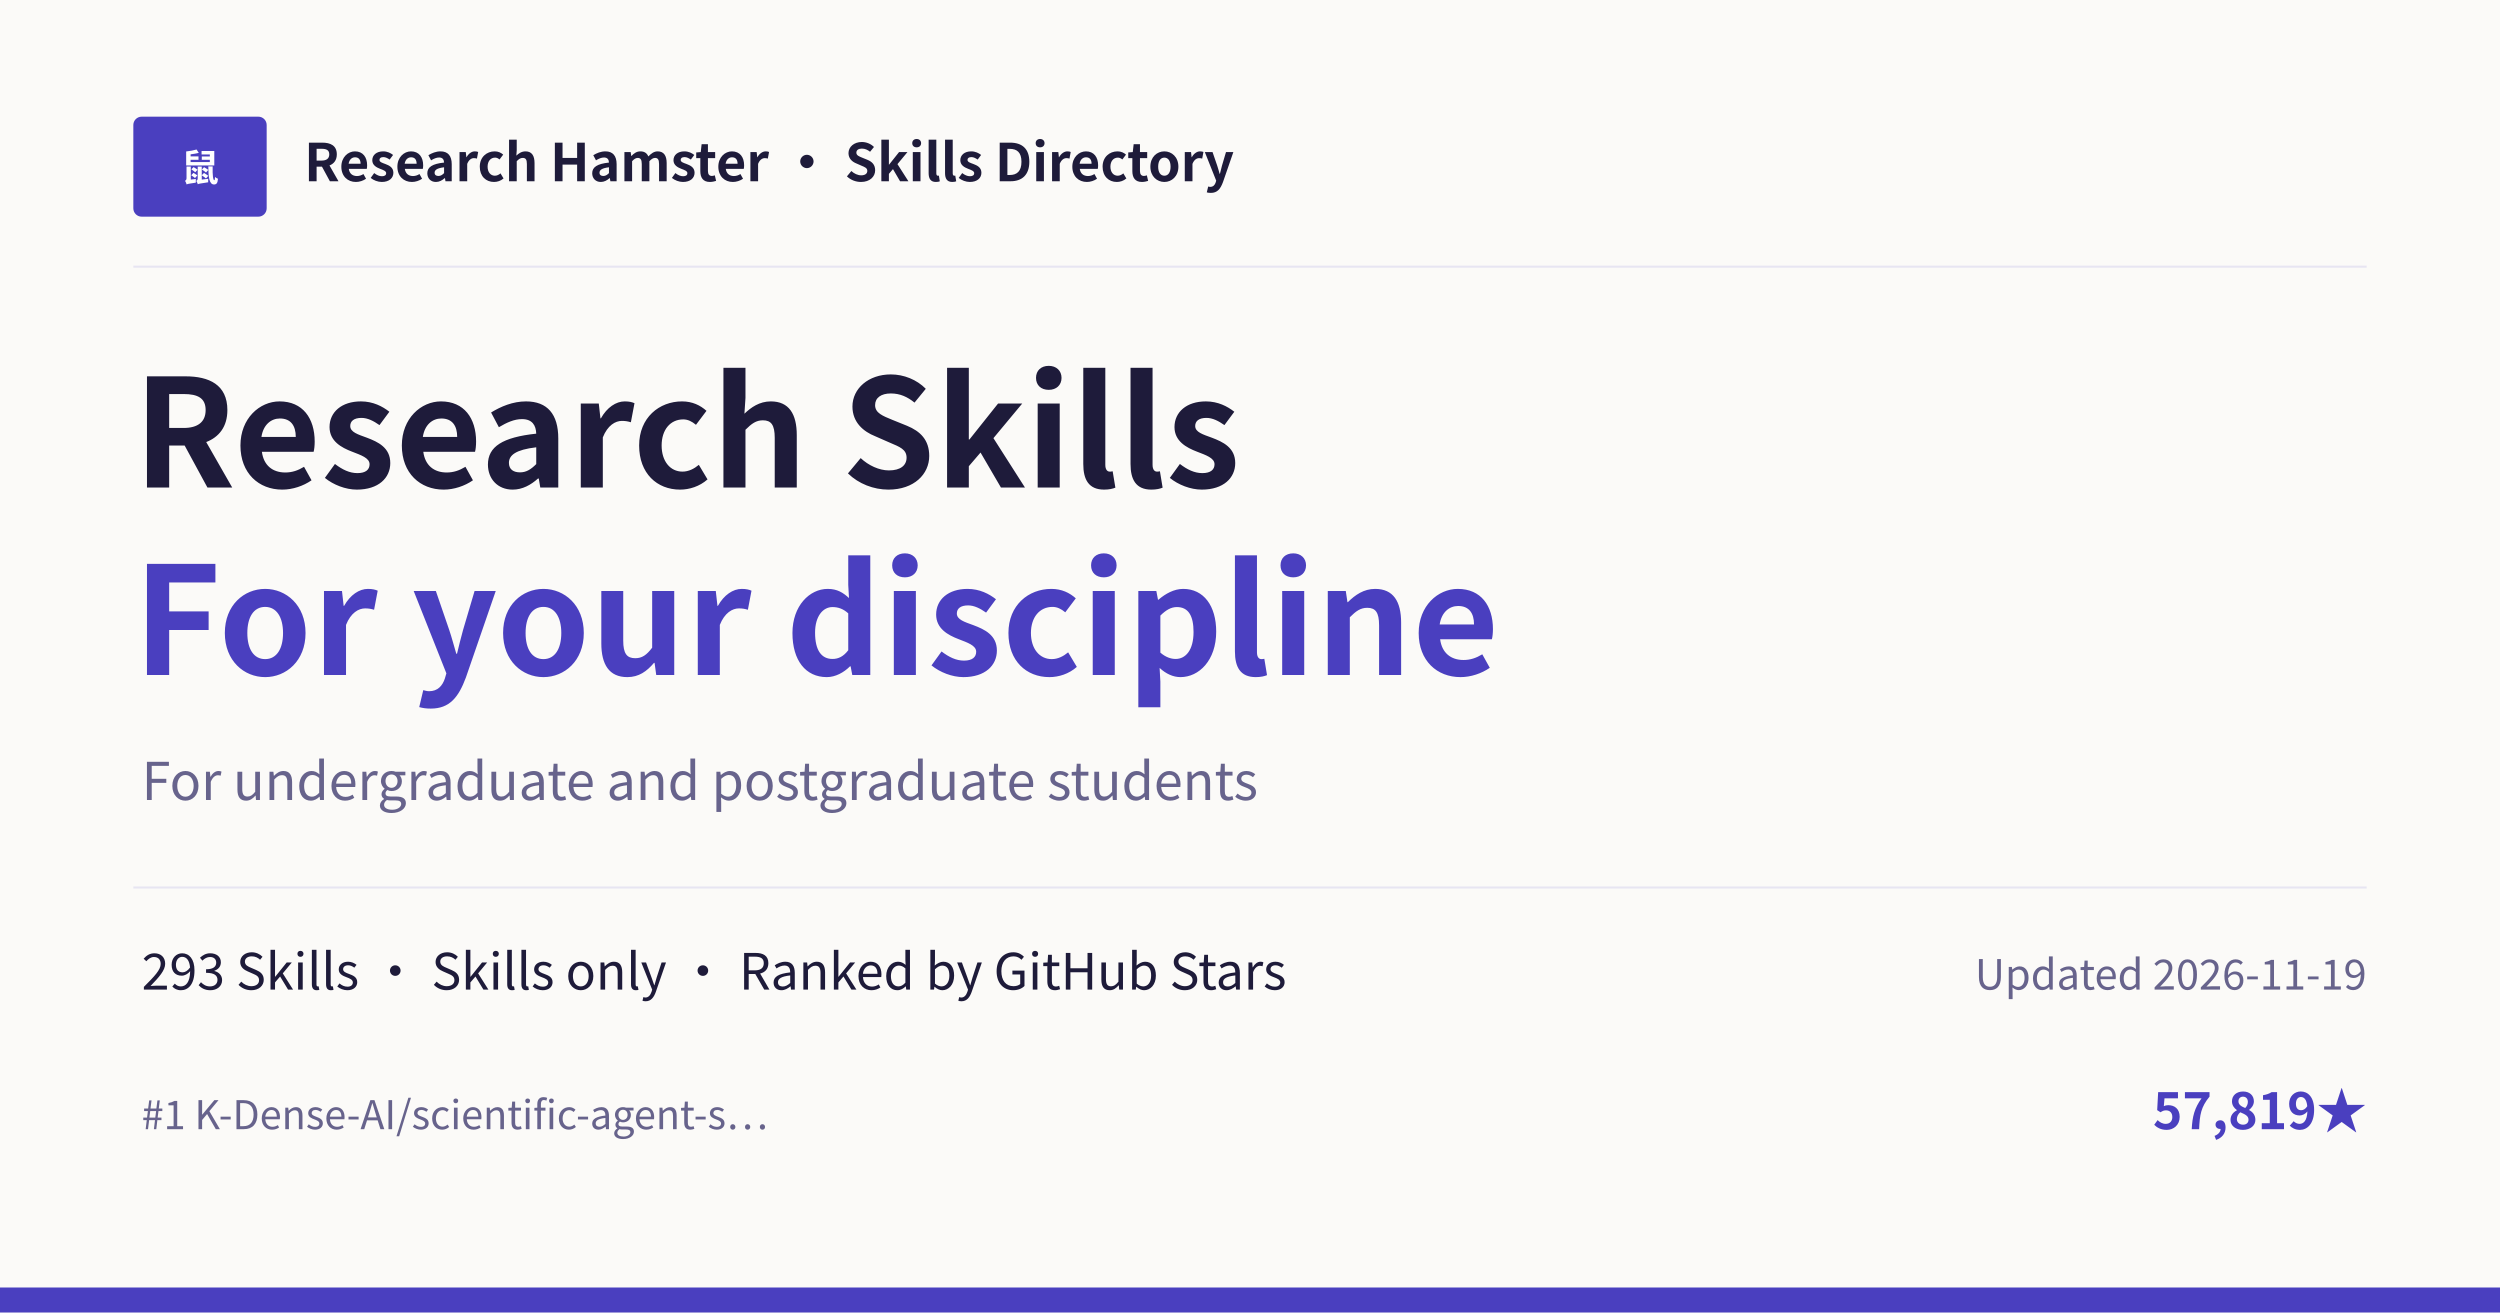
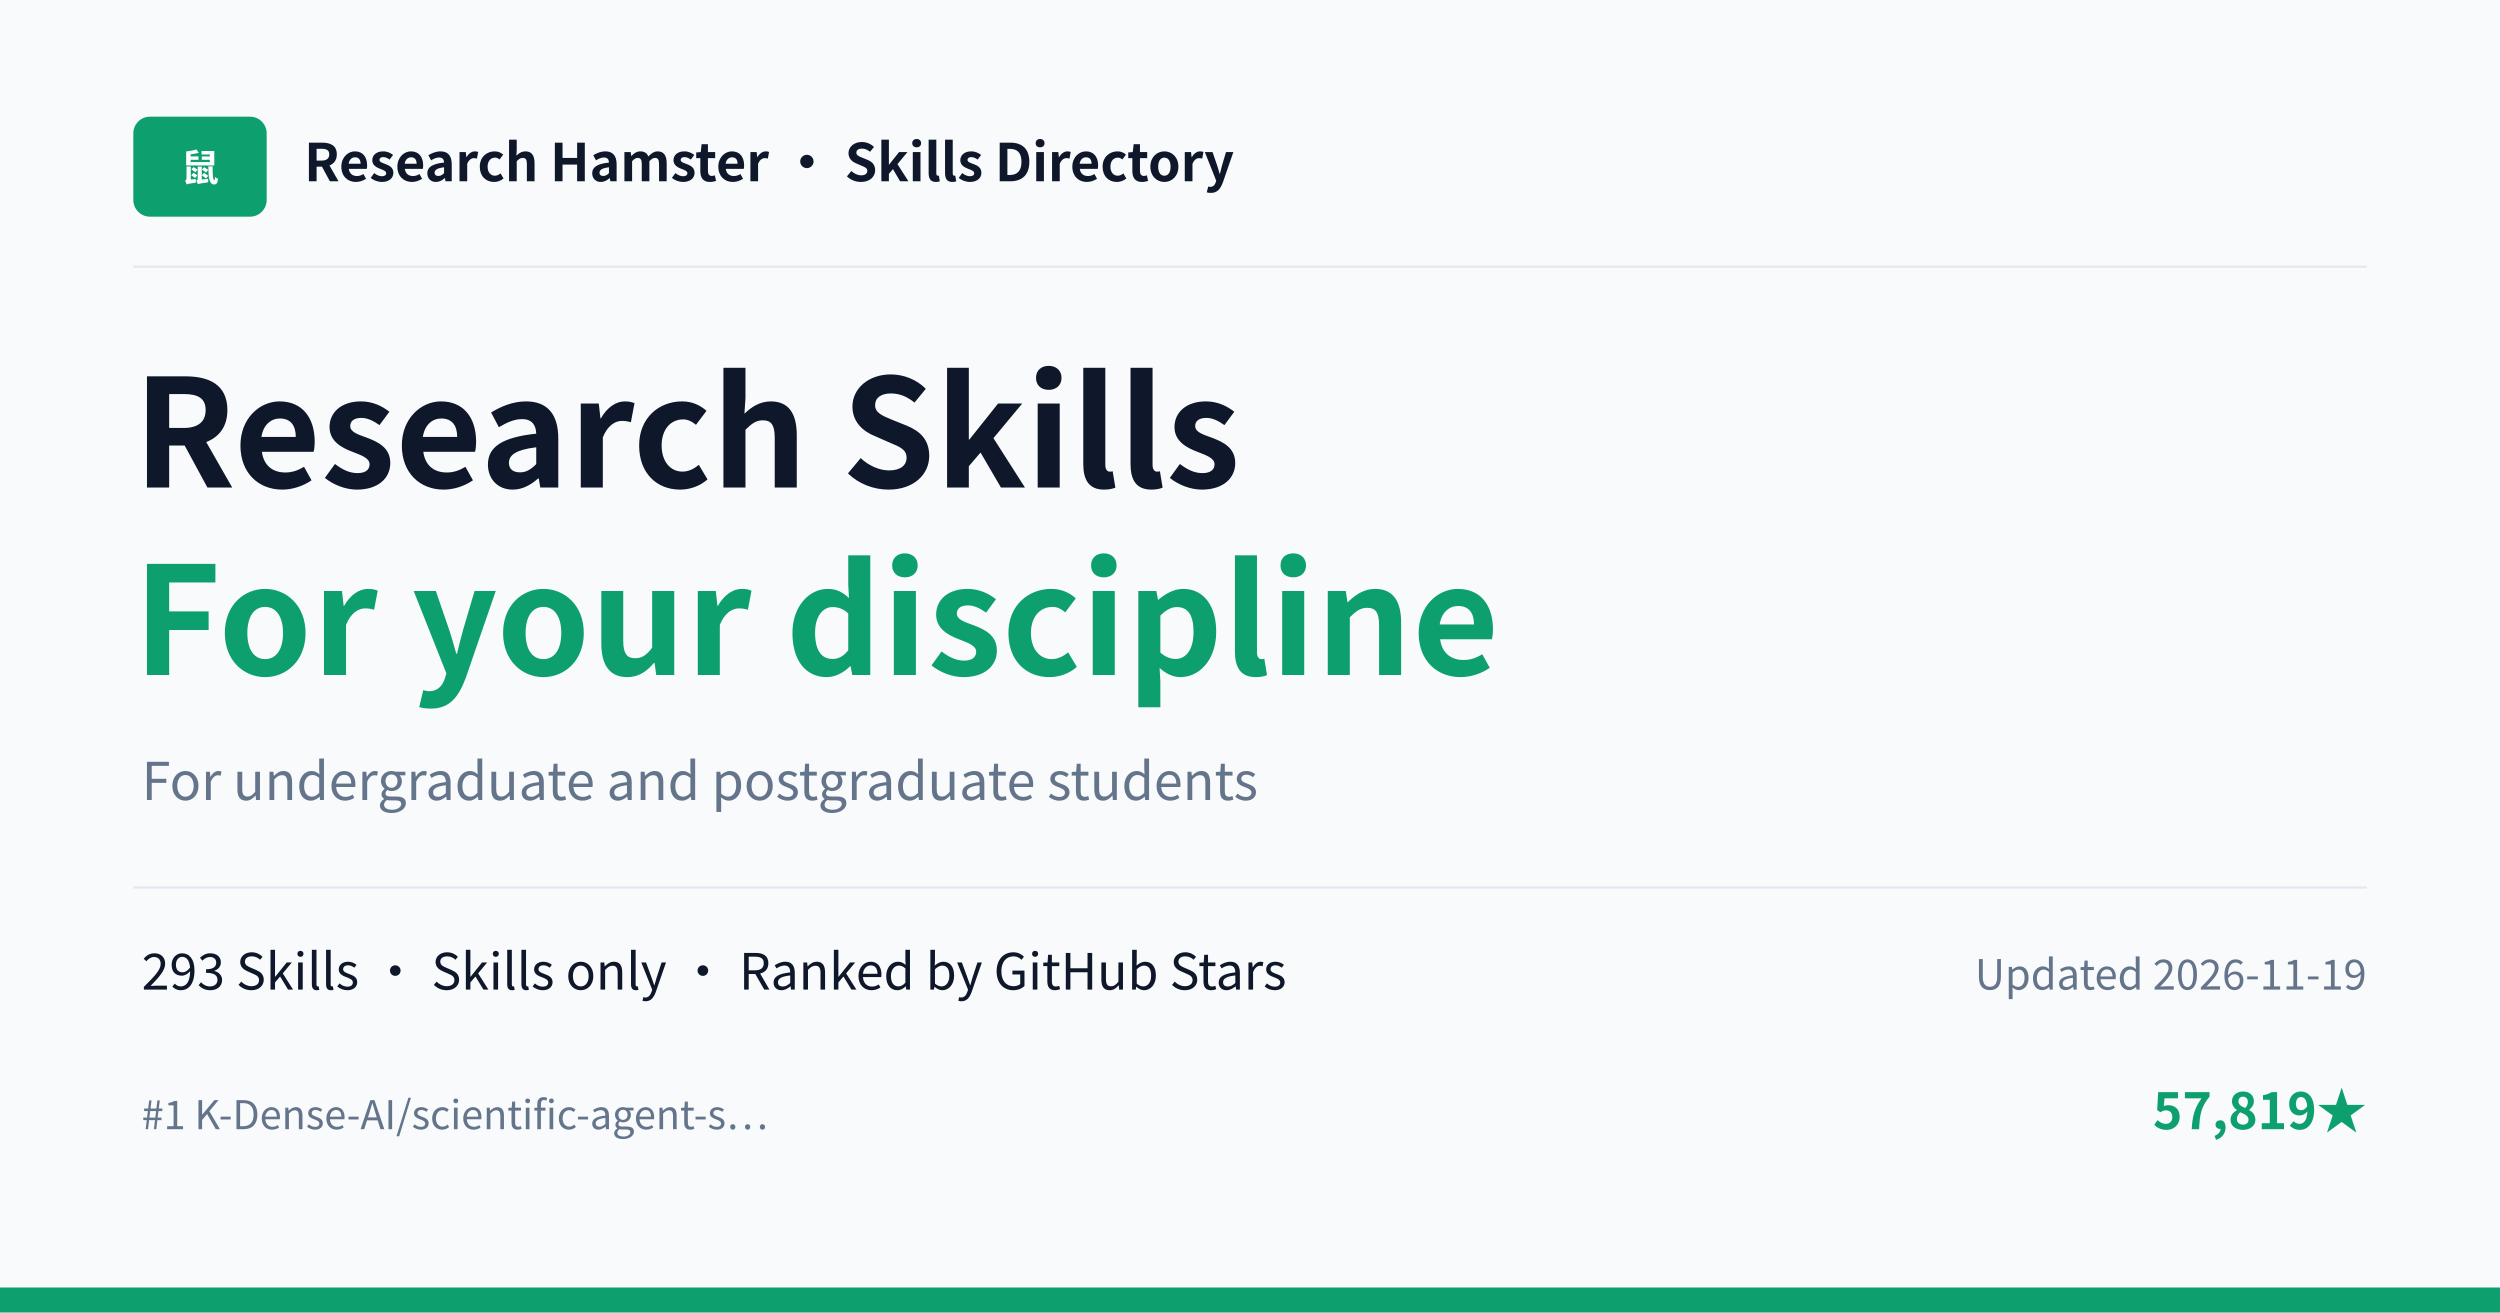
<svg xmlns="http://www.w3.org/2000/svg" width="1200" height="630" viewBox="0 0 1200 630">
-   <rect width="1200" height="630" fill="#FBFAF8" />
-   <rect x="64" y="56" width="64" height="48" rx="4" fill="#4A3FBF" />
+   <rect width="1200" height="630" fill="#F8FAFC" />
+   <rect x="64" y="56" width="64" height="48" rx="8" fill="#0D9F6E" />
  <text x="96" y="87" text-anchor="middle" font-family="Noto Sans CJK SC, Microsoft YaHei, PingFang SC, sans-serif" font-size="18" font-weight="700" fill="#FFFFFF">鼠</text>
-   <text x="146" y="87" font-family="Noto Sans CJK SC, Microsoft YaHei, PingFang SC, sans-serif" font-size="25" font-weight="600" fill="#1E1B3A">Research Hamster · Skills Directory</text>
-   <line x1="64" y1="128" x2="1136" y2="128" stroke="#E7E5F2" />
-   <text x="64" y="234" font-family="Noto Sans CJK SC, Microsoft YaHei, PingFang SC, sans-serif" font-size="72" font-weight="700" fill="#1E1B3A">Research Skills</text>
-   <text x="64" y="324" font-family="Noto Sans CJK SC, Microsoft YaHei, PingFang SC, sans-serif" font-size="72" font-weight="700" fill="#4A3FBF">For your discipline</text>
-   <text x="68" y="384" font-family="Noto Sans CJK SC, Microsoft YaHei, PingFang SC, sans-serif" font-size="25" fill="#67638C">For undergraduate and postgraduate students</text>
-   <line x1="64" y1="426" x2="1136" y2="426" stroke="#E7E5F2" />
-   <text x="68" y="475" font-family="Noto Sans CJK SC, Microsoft YaHei, PingFang SC, sans-serif" font-size="24" fill="#1E1B3A">293 Skills · Skills only · Ranked by GitHub Stars</text>
-   <text x="1136" y="475" text-anchor="end" font-family="Noto Sans CJK SC, Microsoft YaHei, PingFang SC, sans-serif" font-size="20" fill="#67638C">Updated 2026-11-19</text>
-   <text x="68" y="542" font-family="Noto Sans CJK SC, Microsoft YaHei, PingFang SC, sans-serif" font-size="19" fill="#67638C">#1 K-Dense-AI/scientific-agent-s…</text>
-   <text x="1136" y="542" text-anchor="end" font-family="Noto Sans CJK SC, Microsoft YaHei, PingFang SC, sans-serif" font-size="24" font-weight="600" fill="#4A3FBF">57,819★</text>
-   <rect x="0" y="618" width="1200" height="12" fill="#4A3FBF" />
+   <text x="146" y="87" font-family="Noto Sans CJK SC, Microsoft YaHei, PingFang SC, sans-serif" font-size="25" font-weight="600" fill="#0F172A">Research Hamster · Skills Directory</text>
+   <line x1="64" y1="128" x2="1136" y2="128" stroke="#E2E8F0" />
+   <text x="64" y="234" font-family="Noto Sans CJK SC, Microsoft YaHei, PingFang SC, sans-serif" font-size="72" font-weight="700" fill="#0F172A">Research Skills</text>
+   <text x="64" y="324" font-family="Noto Sans CJK SC, Microsoft YaHei, PingFang SC, sans-serif" font-size="72" font-weight="700" fill="#0D9F6E">For your discipline</text>
+   <text x="68" y="384" font-family="Noto Sans CJK SC, Microsoft YaHei, PingFang SC, sans-serif" font-size="25" fill="#64748B">For undergraduate and postgraduate students</text>
+   <line x1="64" y1="426" x2="1136" y2="426" stroke="#E2E8F0" />
+   <text x="68" y="475" font-family="Noto Sans CJK SC, Microsoft YaHei, PingFang SC, sans-serif" font-size="24" fill="#0F172A">293 Skills · Skills only · Ranked by GitHub Stars</text>
+   <text x="1136" y="475" text-anchor="end" font-family="Noto Sans CJK SC, Microsoft YaHei, PingFang SC, sans-serif" font-size="20" fill="#64748B">Updated 2026-11-19</text>
+   <text x="68" y="542" font-family="Noto Sans CJK SC, Microsoft YaHei, PingFang SC, sans-serif" font-size="19" fill="#64748B">#1 K-Dense-AI/scientific-agent-s…</text>
+   <text x="1136" y="542" text-anchor="end" font-family="Noto Sans CJK SC, Microsoft YaHei, PingFang SC, sans-serif" font-size="24" font-weight="600" fill="#0D9F6E">57,819★</text>
+   <rect x="0" y="618" width="1200" height="12" fill="#0D9F6E" />
</svg>
